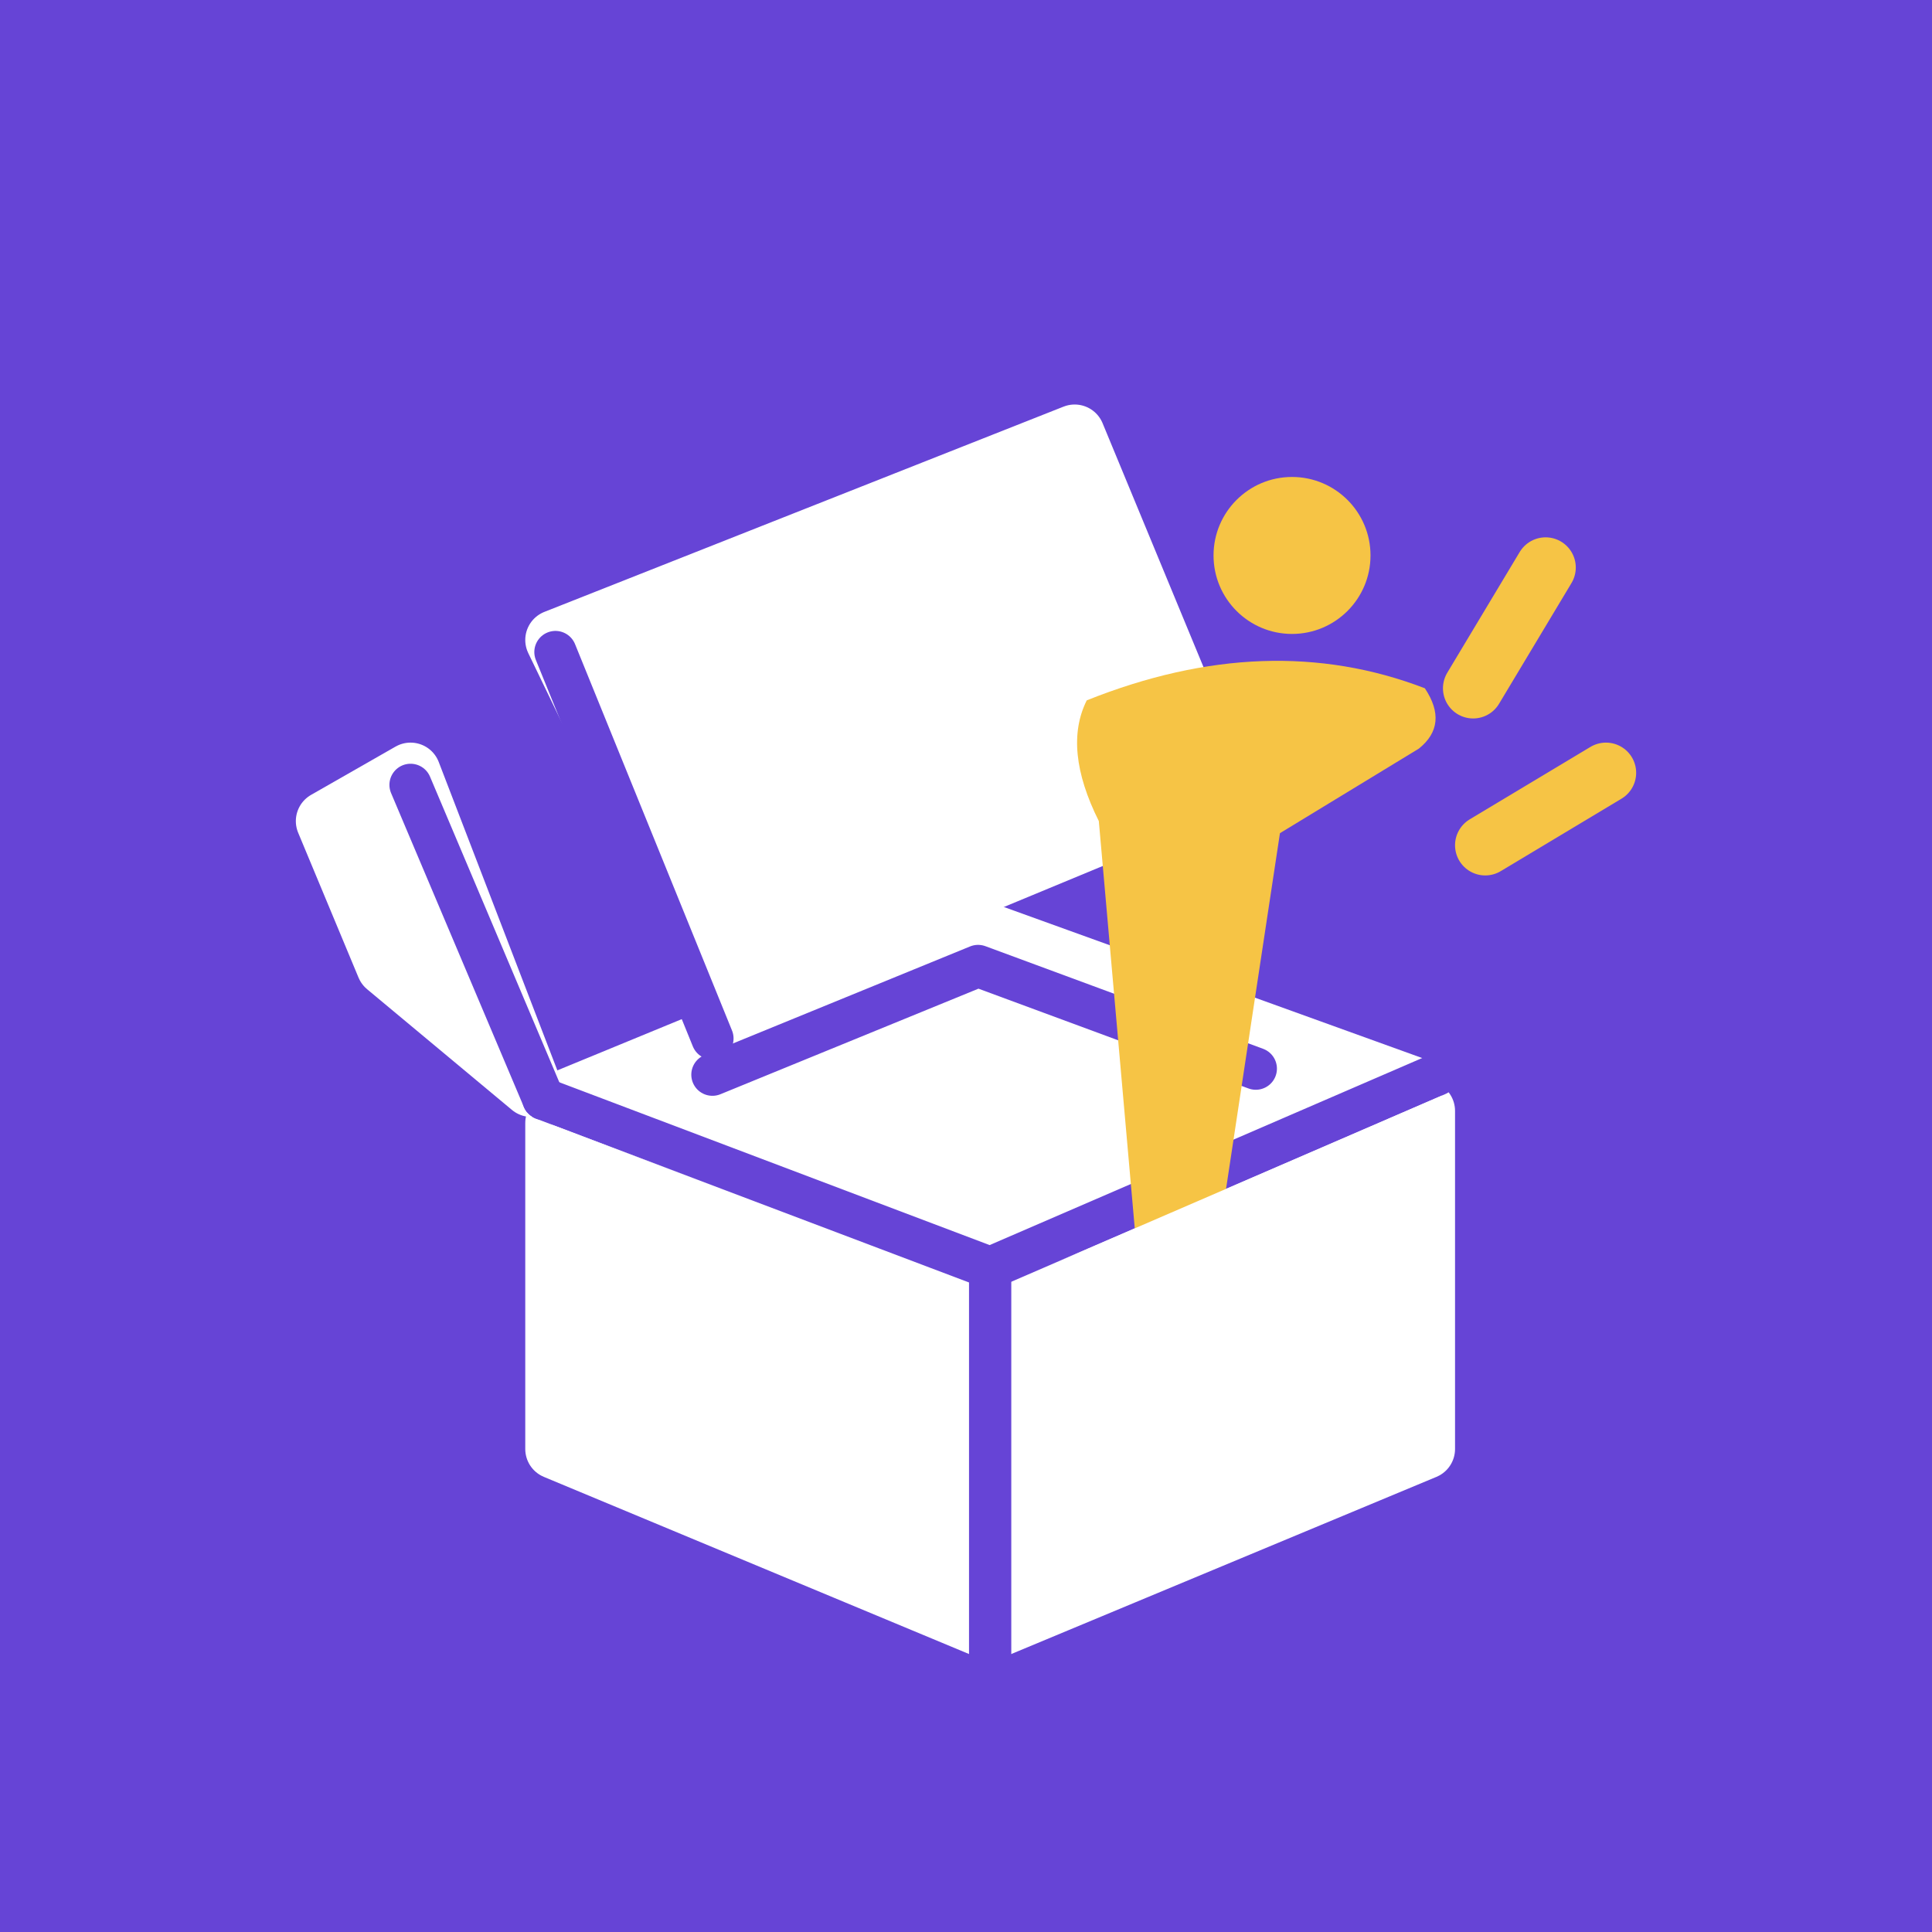
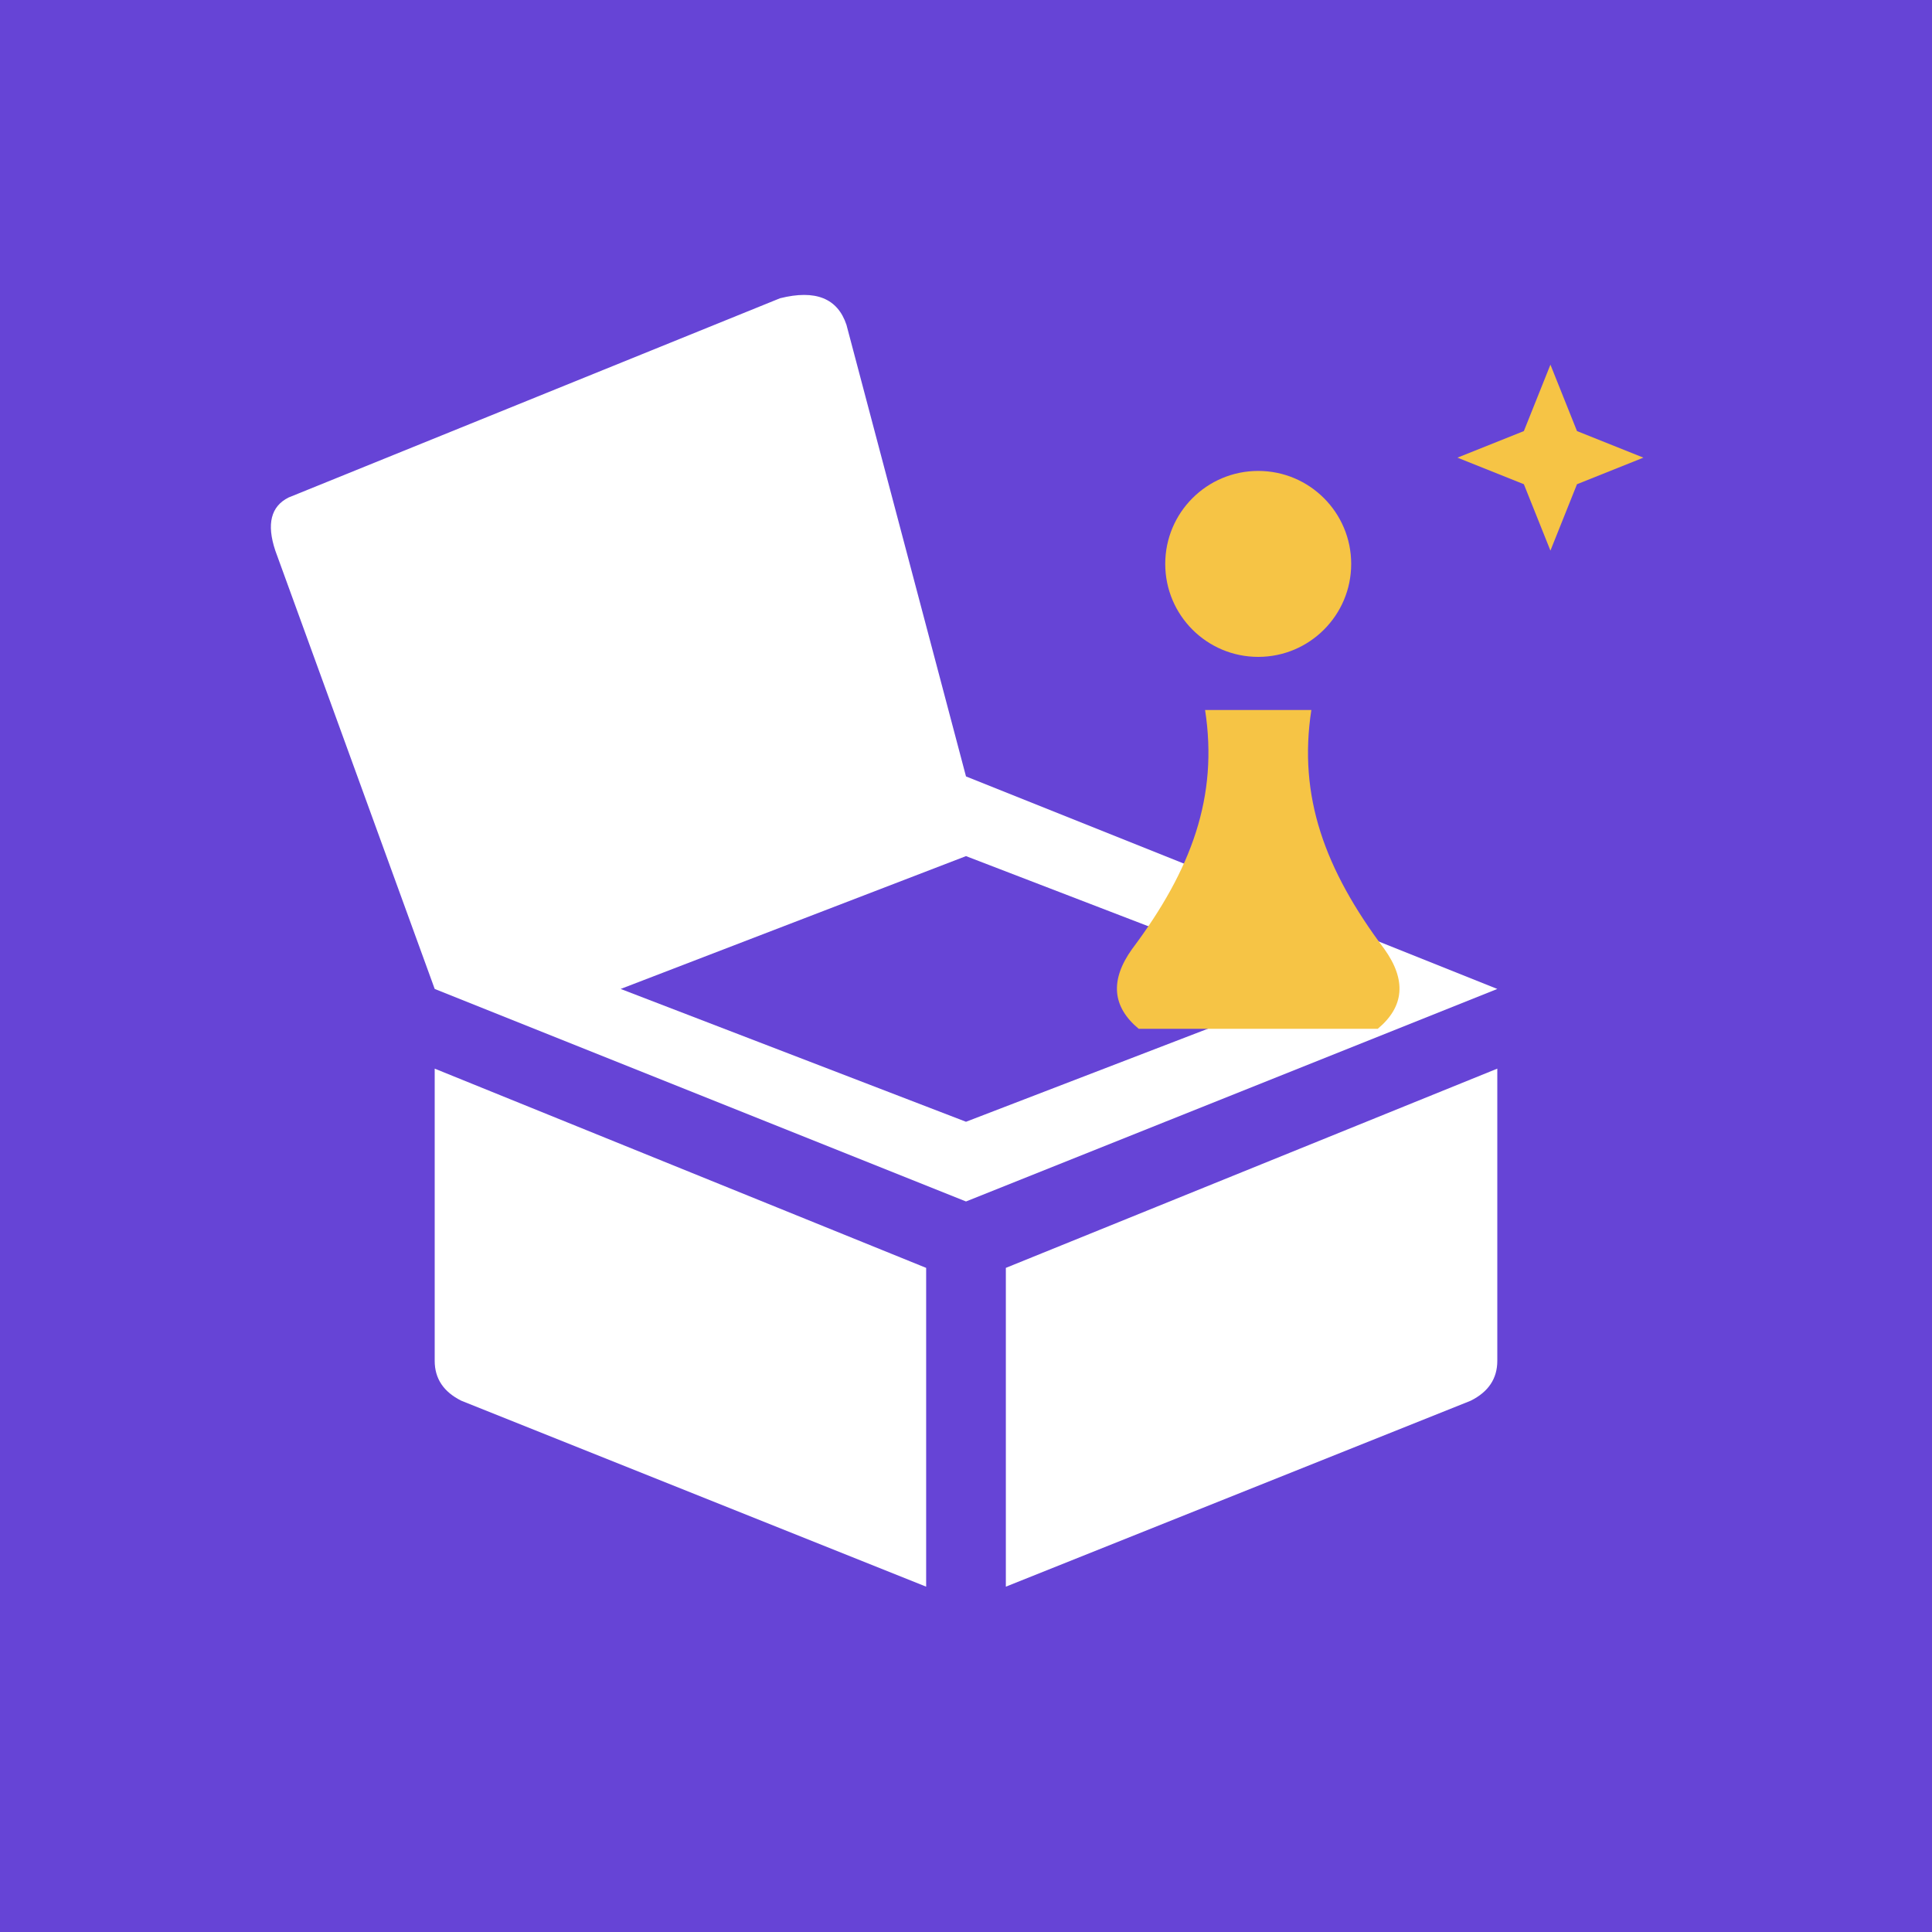
- <svg xmlns="http://www.w3.org/2000/svg" viewBox="0 0 256 256">
+ <svg xmlns="http://www.w3.org/2000/svg" width="256" height="256" viewBox="0 0 256 256" role="img" aria-labelledby="title">
  <rect width="256" height="256" fill="#6644D6" />
-   <g transform="translate(25.60 25.60) scale(0.8)">
-     <defs>
-       <mask id="icon-cuts" maskUnits="userSpaceOnUse" x="0" y="0" width="256" height="256">
-         <rect width="256" height="256" fill="#fff" />
-         <g fill="none" stroke="#000" stroke-width="7" stroke-linecap="round" stroke-linejoin="round">
-           <path d="M58 150 L132 178 L206 146" />
-           <path d="M132 178 V244" />
-           <path d="M58 150 L36 98" />
-           <path d="M86 140 L60 76" />
-           <path d="M86 146 L130 128 L176 145" />
-         </g>
-       </mask>
-     </defs>
-     <g fill="#FFFFFF" stroke="#FFFFFF" stroke-width="10" stroke-linejoin="round" mask="url(#icon-cuts)">
-       <path d="M60 74 L146 40 L170 98 L88 132 Z" />
-       <path d="M56 148 L32 128 L22 104 L36 96 Z" />
-       <path d="M62 150 L130 122 L202 148 L132 176 Z" />
-     </g>
-     <g fill="#F6C445">
-       <circle cx="182" cy="60" r="13" />
-       <path d="M148 84 Q178 72 204 82 Q208 88 203 92 L180 106 L170 172 L156 172 L150 104 Q144 92 148 84 Z" />
-       <path d="M212 82 L224 62" stroke="#F6C445" stroke-width="10" stroke-linecap="round" />
-       <path d="M214 108 L234 96" stroke="#F6C445" stroke-width="10" stroke-linecap="round" />
-     </g>
-     <g fill="#FFFFFF" stroke="#FFFFFF" stroke-width="10" stroke-linejoin="round" mask="url(#icon-cuts)">
-       <path d="M60 154 L132 182 L204 152 L204 208 L132 238 L60 208 Z" />
+   <g transform="translate(15.36 11.36) scale(0.88)">
+     <g transform="translate(0 -4)">
+       <g fill="#FFFFFF">
+         <path fill-rule="evenodd" d="M26 66 L100 36 Q108 34 110 40 L128 108 L208 140 L128 172 L48 140 L24 74 Q22 68 26 66 Z M76 140 L128 120 L180 140 L128 160 Z" />
+         <path d="M48 152 L122 182 L122 230 L52 202 Q48 200 48 196 Z" />
+         <path d="M134 182 L208 152 L208 196 Q208 200 204 202 L134 230 Z" />
+       </g>
+       <g fill="#F6C445">
+         <circle cx="172" cy="76" r="14" />
+         <path d="M164 98 L180 98 C178 111 182 122 191 134 Q196 141 190 146 L154 146 Q148 141 153 134 C162 122 166 111 164 98 Z" />
+         <path d="M216 46 L220 56 L230 60 L220 64 L216 74 L212 64 L202 60 L212 56 Z" />
+       </g>
    </g>
  </g>
</svg>
